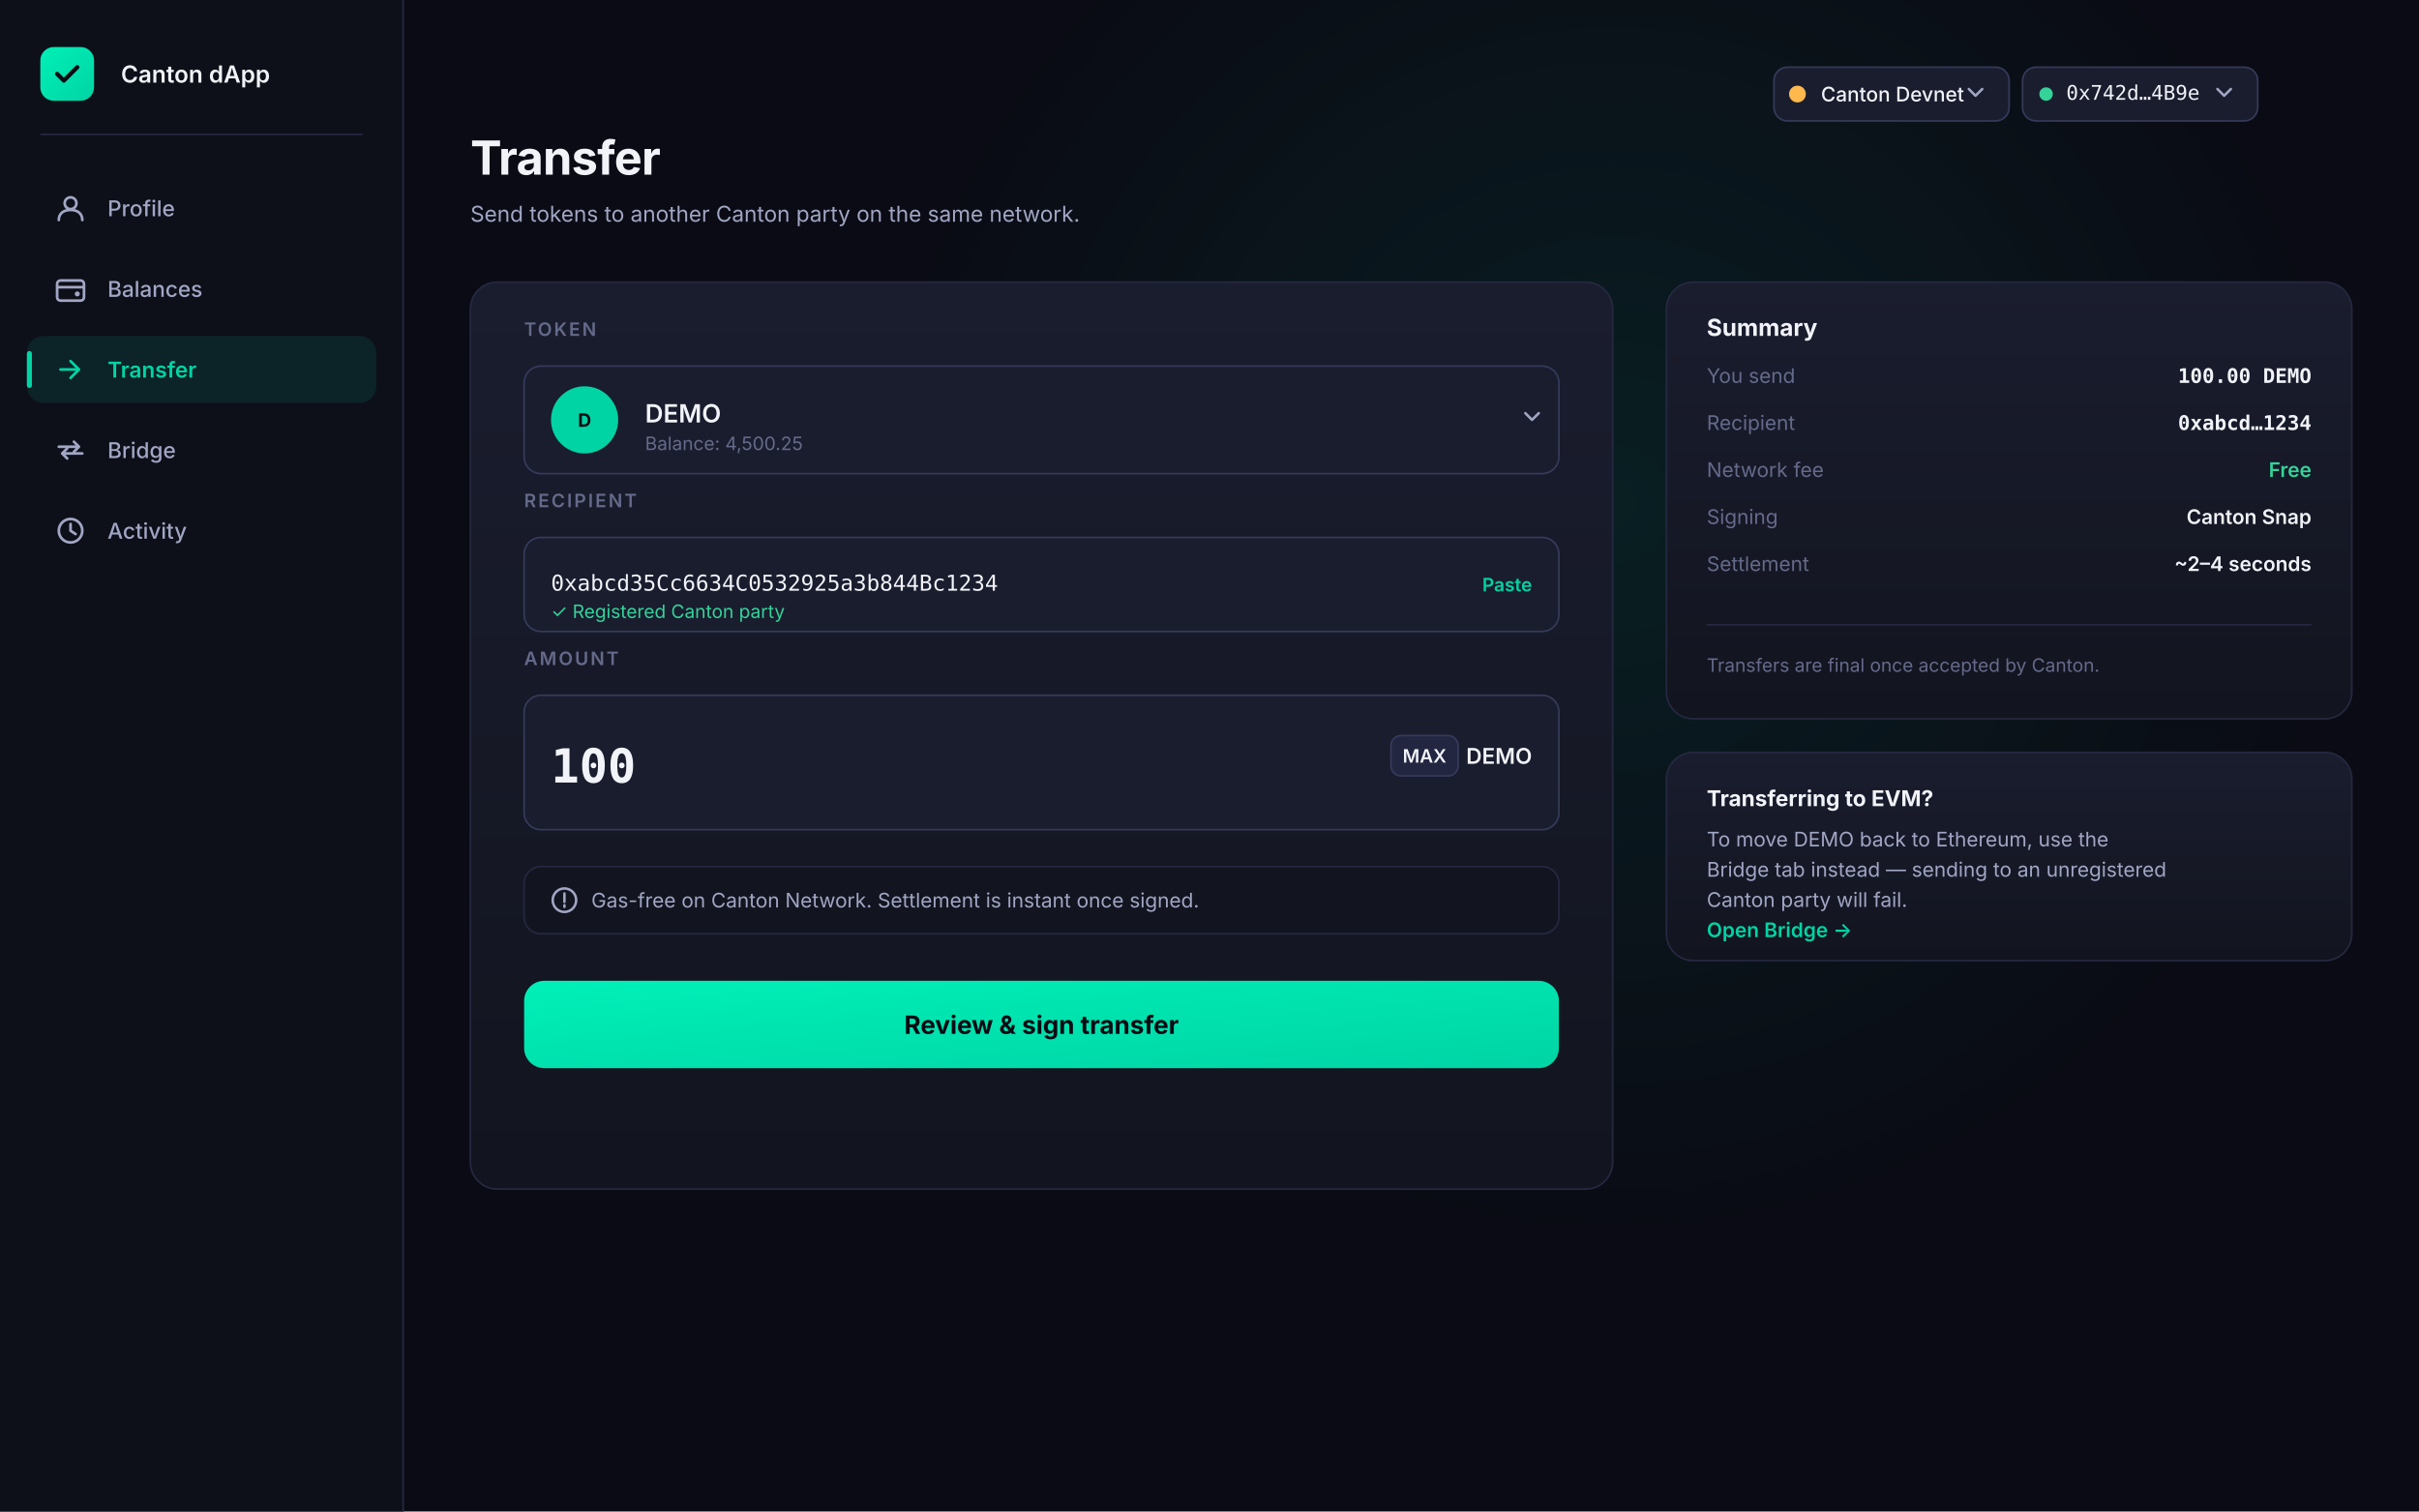
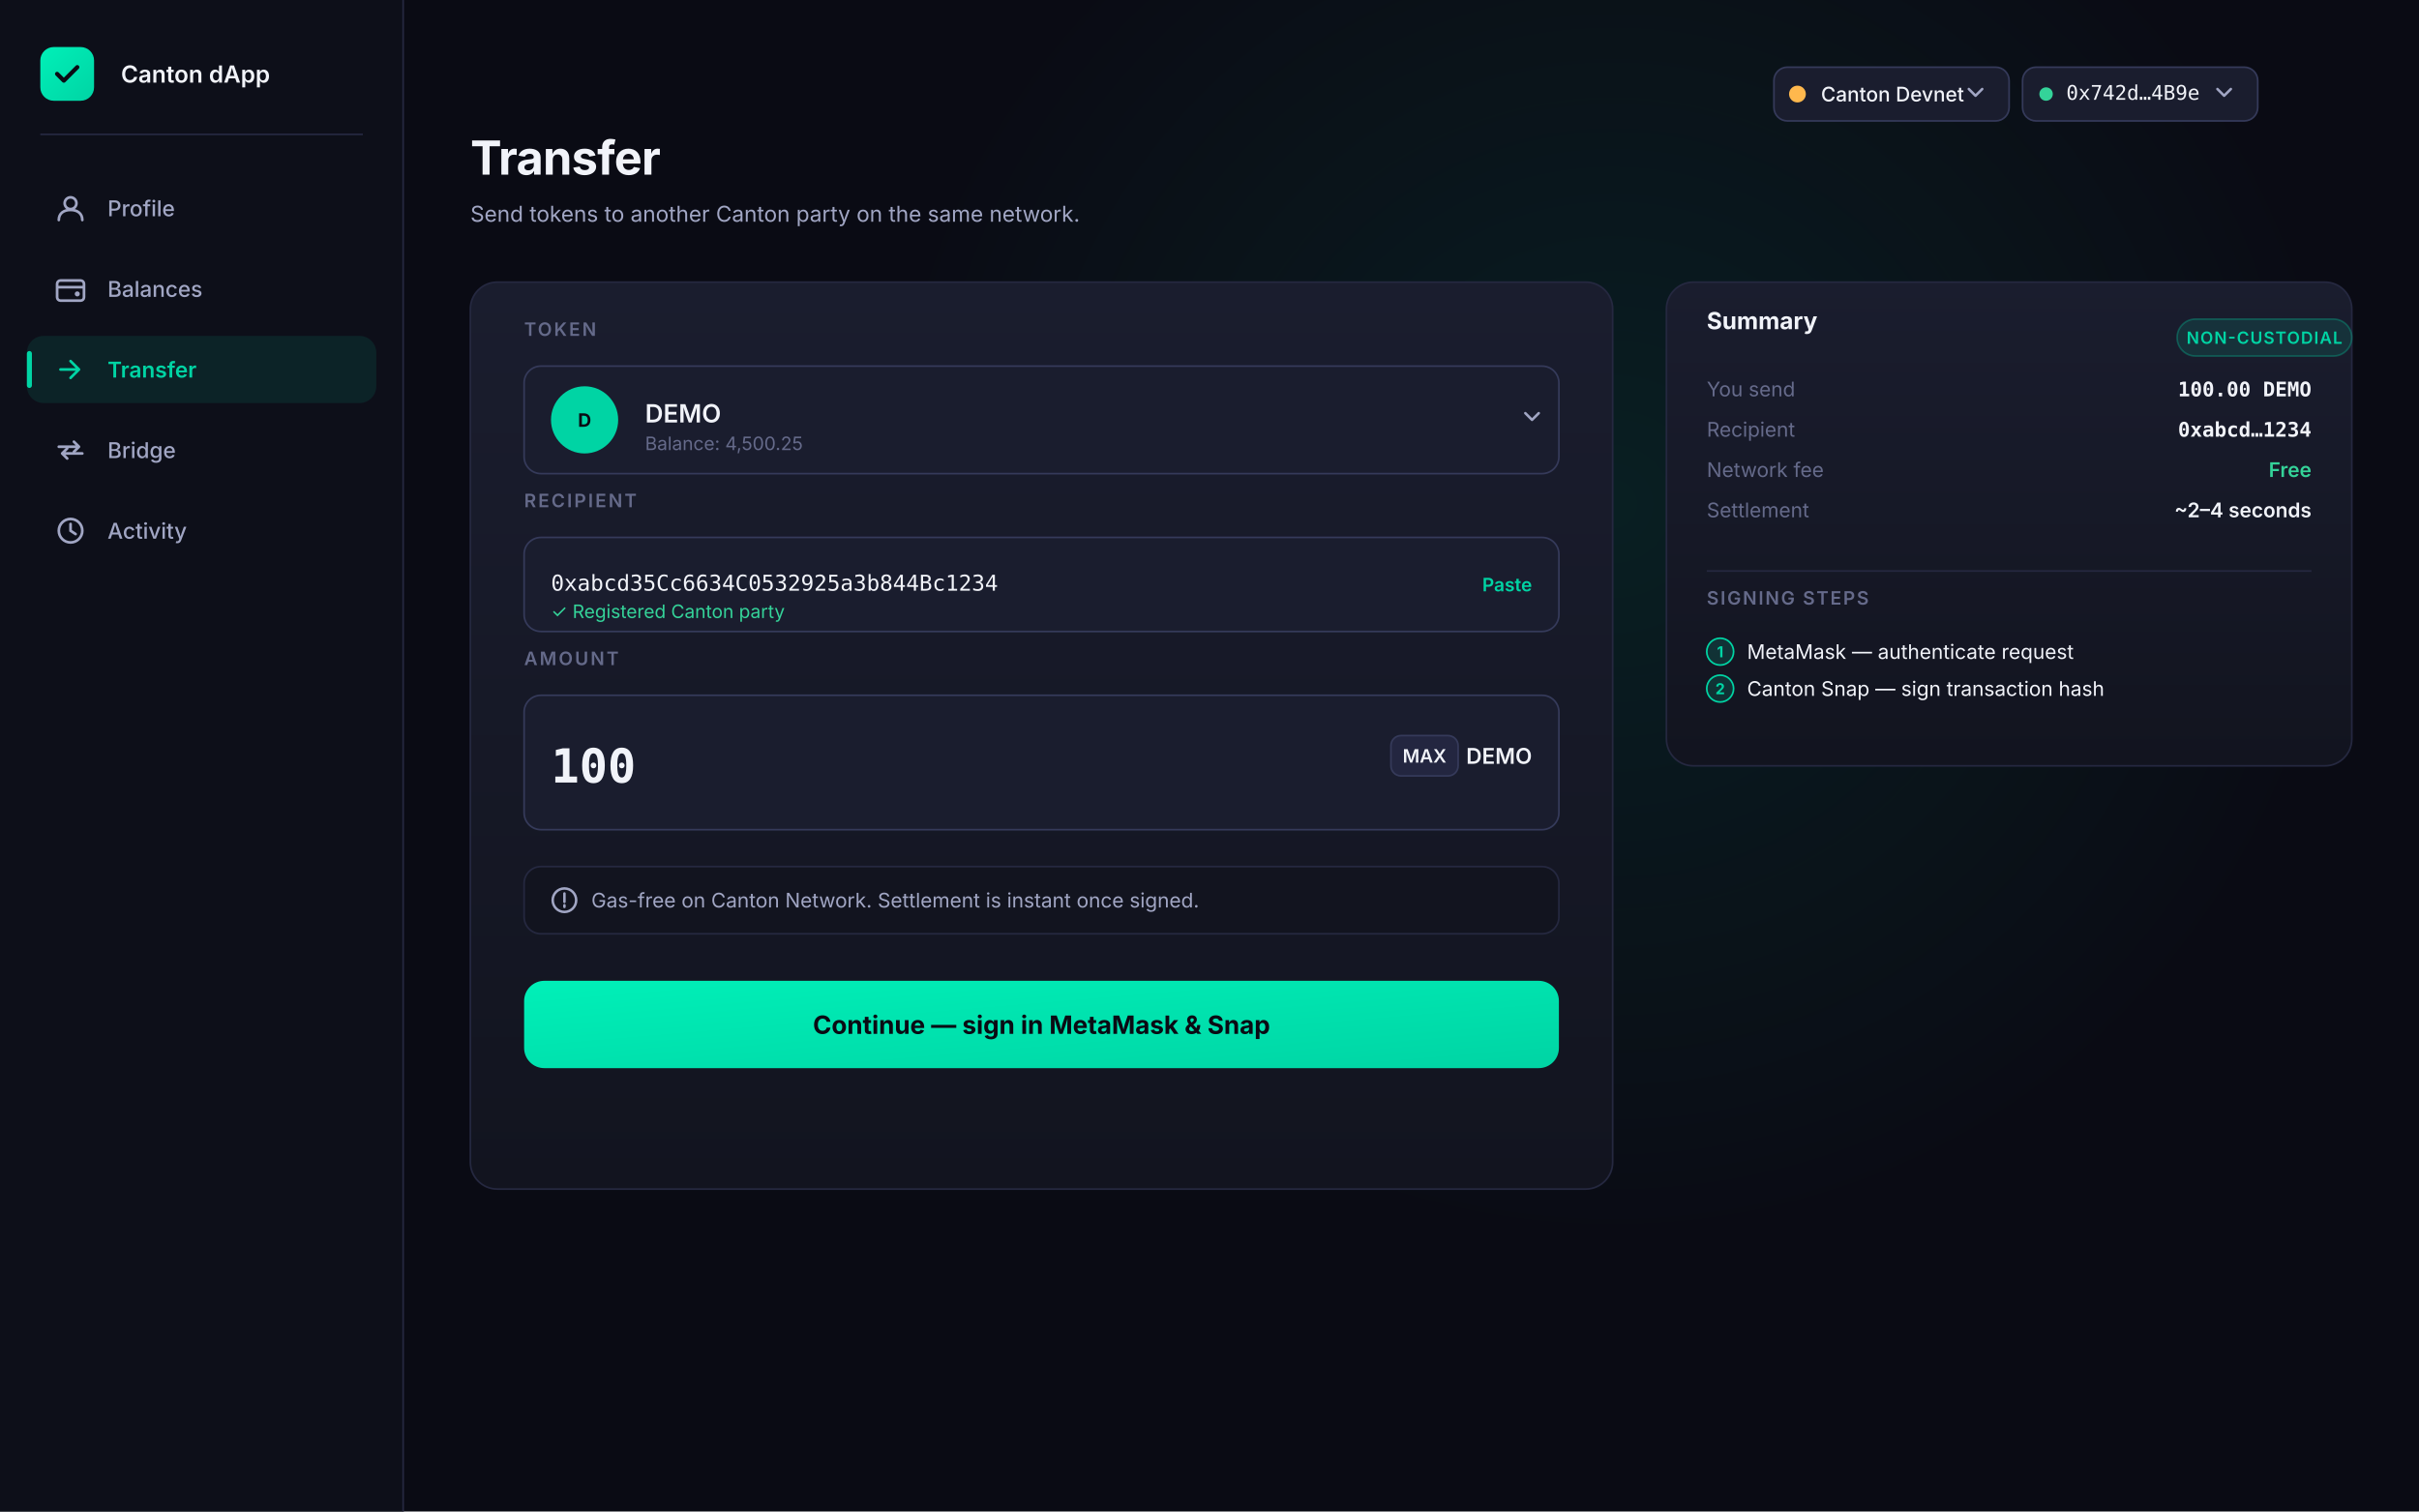
<svg xmlns="http://www.w3.org/2000/svg" width="1440" height="900" viewBox="0 0 1440 900" font-family="Inter, system-ui, sans-serif">
  <defs>
    <radialGradient id="orbBrand" cx="50%" cy="50%" r="50%">
      <stop offset="0%" stop-color="#00d4a4" stop-opacity="0.10" />
      <stop offset="100%" stop-color="#00d4a4" stop-opacity="0" />
    </radialGradient>
    <linearGradient id="cardBg" x1="0" y1="0" x2="0" y2="1">
      <stop offset="0%" stop-color="#1a1d2e" />
      <stop offset="100%" stop-color="#12141f" />
    </linearGradient>
    <linearGradient id="ctaFill" x1="0" y1="0" x2="1" y2="1">
      <stop offset="0%" stop-color="#00f0b8" />
      <stop offset="100%" stop-color="#00d4a4" />
    </linearGradient>
    <symbol id="icoProfile" viewBox="0 0 20 20">
      <circle cx="10" cy="7" r="3.5" stroke="currentColor" stroke-width="1.6" fill="none" />
      <path d="M3 17 C3 13 6 11 10 11 C14 11 17 13 17 17" stroke="currentColor" stroke-width="1.6" stroke-linecap="round" fill="none" />
    </symbol>
    <symbol id="icoBalances" viewBox="0 0 20 20">
      <rect x="2" y="5" width="16" height="12" rx="2" stroke="currentColor" stroke-width="1.6" fill="none" />
      <path d="M2 9 H18" stroke="currentColor" stroke-width="1.6" />
      <circle cx="14" cy="13" r="1.5" fill="currentColor" />
    </symbol>
    <symbol id="icoTransfer" viewBox="0 0 20 20">
      <path d="M4 10 H15 M10 5 L15 10 L10 15" stroke="currentColor" stroke-width="1.6" stroke-linecap="round" stroke-linejoin="round" fill="none" />
    </symbol>
    <symbol id="icoBridge" viewBox="0 0 20 20">
      <path d="M3 8 H15 M12 5 L15 8 L12 11" stroke="currentColor" stroke-width="1.6" stroke-linecap="round" stroke-linejoin="round" fill="none" />
      <path d="M17 12 H5 M8 15 L5 12 L8 9" stroke="currentColor" stroke-width="1.6" stroke-linecap="round" stroke-linejoin="round" fill="none" />
    </symbol>
    <symbol id="icoActivity" viewBox="0 0 20 20">
      <circle cx="10" cy="10" r="7" stroke="currentColor" stroke-width="1.6" fill="none" />
      <path d="M10 6 V10 L13 12" stroke="currentColor" stroke-width="1.6" stroke-linecap="round" fill="none" />
    </symbol>
  </defs>
  <rect width="1440" height="900" fill="#0a0b14" />
  <circle cx="960" cy="300" r="440" fill="url(#orbBrand)" />
  <g>
    <rect width="240" height="900" fill="#0d0f19" />
    <line x1="240" y1="0" x2="240" y2="900" stroke="#252840" />
    <g transform="translate(24, 28)">
      <rect width="32" height="32" rx="8" fill="url(#ctaFill)" />
      <path d="M10 16 L14 20 L22 12" stroke="#0a0b14" stroke-width="2.5" stroke-linecap="round" stroke-linejoin="round" fill="none" />
      <text x="48" y="16" font-size="14" font-weight="600" fill="#f1f3f9" dominant-baseline="middle">Canton dApp</text>
    </g>
    <line x1="24" y1="80" x2="216" y2="80" stroke="#252840" />
    <g font-size="13" font-weight="500" transform="translate(0, 104)">
      <g transform="translate(16, 0)">
        <g transform="translate(16, 10)" color="#a1a6c4">
          <use href="#icoProfile" width="20" height="20" />
        </g>
        <text x="48" y="20" fill="#a1a6c4" dominant-baseline="middle">Profile</text>
      </g>
      <g transform="translate(16, 48)">
        <g transform="translate(16, 10)" color="#a1a6c4">
          <use href="#icoBalances" width="20" height="20" />
        </g>
        <text x="48" y="20" fill="#a1a6c4" dominant-baseline="middle">Balances</text>
      </g>
      <g transform="translate(16, 96)">
        <rect width="208" height="40" rx="10" fill="#00d4a4" fill-opacity="0.1" />
        <rect width="3" height="22" y="9" rx="1.5" fill="#00d4a4" />
        <g transform="translate(16, 10)" color="#00d4a4">
          <use href="#icoTransfer" width="20" height="20" />
        </g>
        <text x="48" y="20" fill="#00d4a4" font-weight="600" dominant-baseline="middle">Transfer</text>
      </g>
      <g transform="translate(16, 144)">
        <g transform="translate(16, 10)" color="#a1a6c4">
          <use href="#icoBridge" width="20" height="20" />
        </g>
        <text x="48" y="20" fill="#a1a6c4" dominant-baseline="middle">Bridge</text>
      </g>
      <g transform="translate(16, 192)">
        <g transform="translate(16, 10)" color="#a1a6c4">
          <use href="#icoActivity" width="20" height="20" />
        </g>
        <text x="48" y="20" fill="#a1a6c4" dominant-baseline="middle">Activity</text>
      </g>
    </g>
  </g>
  <g transform="translate(1056, 40)">
    <rect width="140" height="32" rx="8" fill="#1a1d2e" stroke="#353a5a" />
    <circle cx="14" cy="16" r="5" fill="#ffb84d" />
    <text x="28" y="16" font-size="12" font-weight="500" fill="#f1f3f9" dominant-baseline="middle">Canton Devnet</text>
    <path d="M116 13 L120 17 L124 13" stroke="#a1a6c4" stroke-width="1.5" stroke-linecap="round" stroke-linejoin="round" fill="none" />
  </g>
  <g transform="translate(1204, 40)">
    <rect width="140" height="32" rx="8" fill="#1a1d2e" stroke="#353a5a" />
    <circle cx="14" cy="16" r="4" fill="#34d399" />
    <text x="26" y="16" font-size="12" font-family="JetBrains Mono, monospace" fill="#f1f3f9" dominant-baseline="middle">0x742d…4B9e</text>
    <path d="M116 13 L120 17 L124 13" stroke="#a1a6c4" stroke-width="1.5" stroke-linecap="round" stroke-linejoin="round" fill="none" />
  </g>
  <g transform="translate(280, 104)">
    <text font-size="28" font-weight="700" fill="#f1f3f9" letter-spacing="-0.4">Transfer</text>
    <text y="28" font-size="13" fill="#a1a6c4">Send tokens to another Canton party on the same network.</text>
    <g transform="translate(0, 64)">
      <rect width="680" height="540" rx="16" fill="url(#cardBg)" stroke="#252840" />
      <g transform="translate(32, 32)">
        <text font-size="11" font-weight="600" letter-spacing="1.2" fill="#656a8a">TOKEN</text>
        <g transform="translate(0, 18)">
          <rect width="616" height="64" rx="10" fill="#1a1d2e" stroke="#353a5a" />
          <g transform="translate(16, 12)">
            <circle cx="20" cy="20" r="20" fill="#00d4a4" />
            <text x="20" y="20" font-size="11" font-weight="700" fill="#0a0b14" text-anchor="middle" dominant-baseline="middle">D</text>
          </g>
          <text x="72" y="28" font-size="15" font-weight="600" fill="#f1f3f9" dominant-baseline="middle">DEMO</text>
          <text x="72" y="46" font-size="11" fill="#656a8a" dominant-baseline="middle">Balance: 4,500.25</text>
          <path d="M596 28 L600 32 L604 28" stroke="#a1a6c4" stroke-width="1.5" stroke-linecap="round" stroke-linejoin="round" fill="none" />
        </g>
      </g>
      <g transform="translate(32, 134)">
        <text font-size="11" font-weight="600" letter-spacing="1.2" fill="#656a8a">RECIPIENT</text>
        <g transform="translate(0, 18)">
          <rect width="616" height="56" rx="10" fill="#1a1d2e" stroke="#353a5a" />
          <text x="16" y="28" font-size="13" font-family="JetBrains Mono, monospace" fill="#f1f3f9" dominant-baseline="middle">0xabcd35Cc6634C0532925a3b844Bc1234</text>
          <text x="16" y="44" font-size="11" fill="#34d399" dominant-baseline="middle">✓ Registered Canton party</text>
          <text x="600" y="28" font-size="11" font-weight="600" fill="#00d4a4" text-anchor="end" dominant-baseline="middle">Paste</text>
        </g>
      </g>
      <g transform="translate(32, 228)">
        <text font-size="11" font-weight="600" letter-spacing="1.2" fill="#656a8a">AMOUNT</text>
        <g transform="translate(0, 18)">
          <rect width="616" height="80" rx="10" fill="#1a1d2e" stroke="#353a5a" />
          <text x="16" y="44" font-size="28" font-weight="700" font-family="JetBrains Mono, monospace" fill="#f1f3f9" dominant-baseline="middle">100</text>
          <g transform="translate(516, 24)">
            <rect width="40" height="24" rx="6" fill="#232640" stroke="#353a5a" />
            <text x="20" y="12" font-size="11" font-weight="600" fill="#f1f3f9" text-anchor="middle" dominant-baseline="middle">MAX</text>
          </g>
          <text x="600" y="36" font-size="13" font-weight="600" fill="#f1f3f9" text-anchor="end" dominant-baseline="middle">DEMO</text>
        </g>
      </g>
      <g transform="translate(32, 348)">
        <rect width="616" height="40" rx="10" fill="#12141f" stroke="#252840" />
        <g transform="translate(16, 12)" stroke="#a1a6c4" stroke-width="1.5" fill="none" stroke-linecap="round" stroke-linejoin="round">
          <circle cx="8" cy="8" r="7" />
          <path d="M8 4 V9 M8 11 V12" />
        </g>
        <text x="40" y="20" font-size="12" fill="#a1a6c4" dominant-baseline="middle">Gas-free on Canton Network. Settlement is instant once signed.</text>
      </g>
      <g transform="translate(32, 416)">
        <rect width="616" height="52" rx="12" fill="url(#ctaFill)" />
-         <text x="308" y="26" font-size="15" font-weight="700" fill="#0a0b14" text-anchor="middle" dominant-baseline="middle">Review &amp; sign transfer</text>
+         <text x="308" y="26" font-size="15" font-weight="700" fill="#0a0b14" text-anchor="middle" dominant-baseline="middle">Continue — sign in MetaMask &amp; Snap</text>
      </g>
    </g>
    <g transform="translate(712, 64)">
-       <rect width="408" height="260" rx="16" fill="url(#cardBg)" stroke="#252840" />
-       <text x="24" y="32" font-size="14" font-weight="700" fill="#f1f3f9">Summary</text>
-       <g transform="translate(24, 60)" font-size="12">
+       <rect width="408" height="288" rx="16" fill="url(#cardBg)" stroke="#252840" />
+       <g transform="translate(24, 28)">
+         <text font-size="14" font-weight="700" fill="#f1f3f9">Summary</text>
+         <g transform="translate(280, -6)">
+           <rect width="104" height="22" rx="11" fill="#00d4a4" fill-opacity="0.12" stroke="#00d4a4" stroke-opacity="0.3" />
+           <text x="52" y="11" font-size="10" font-weight="600" letter-spacing="0.6" fill="#00d4a4" text-anchor="middle" dominant-baseline="middle">NON-CUSTODIAL</text>
+         </g>
+       </g>
+       <g transform="translate(24, 68)" font-size="12">
        <g>
          <text fill="#656a8a">You send</text>
          <text x="360" fill="#f1f3f9" font-weight="600" text-anchor="end" font-family="JetBrains Mono, monospace">100.00 DEMO</text>
        </g>
-         <g transform="translate(0, 28)">
+         <g transform="translate(0, 24)">
          <text fill="#656a8a">Recipient</text>
          <text x="360" fill="#f1f3f9" font-weight="600" text-anchor="end" font-family="JetBrains Mono, monospace">0xabcd…1234</text>
        </g>
-         <g transform="translate(0, 56)">
+         <g transform="translate(0, 48)">
          <text fill="#656a8a">Network fee</text>
          <text x="360" fill="#34d399" font-weight="600" text-anchor="end">Free</text>
        </g>
-         <g transform="translate(0, 84)">
-           <text fill="#656a8a">Signing</text>
-           <text x="360" fill="#f1f3f9" font-weight="600" text-anchor="end">Canton Snap</text>
-         </g>
-         <g transform="translate(0, 112)">
+         <g transform="translate(0, 72)">
          <text fill="#656a8a">Settlement</text>
          <text x="360" fill="#f1f3f9" font-weight="600" text-anchor="end">~2–4 seconds</text>
        </g>
      </g>
-       <line x1="24" y1="204" x2="384" y2="204" stroke="#252840" />
-       <text x="24" y="232" font-size="11" fill="#656a8a">
-         <tspan>Transfers are final once accepted by Canton.</tspan>
-       </text>
-     </g>
-     <g transform="translate(712, 344)">
-       <rect width="408" height="124" rx="16" fill="url(#cardBg)" stroke="#252840" />
-       <text x="24" y="32" font-size="13" font-weight="700" fill="#f1f3f9">Transferring to EVM?</text>
-       <text x="24" y="56" font-size="12" fill="#a1a6c4">To move DEMO back to Ethereum, use the</text>
-       <text x="24" y="74" font-size="12" fill="#a1a6c4">Bridge tab instead — sending to an unregistered</text>
-       <text x="24" y="92" font-size="12" fill="#a1a6c4">Canton party will fail.</text>
-       <text x="24" y="110" font-size="12" font-weight="600" fill="#00d4a4">Open Bridge →</text>
+       <line x1="24" y1="172" x2="384" y2="172" stroke="#252840" />
+       <g transform="translate(24, 192)">
+         <text font-size="11" font-weight="600" letter-spacing="1" fill="#656a8a">SIGNING STEPS</text>
+         <g transform="translate(0, 20)">
+           <g>
+             <circle cx="8" cy="8" r="8" fill="#00d4a4" fill-opacity="0.15" stroke="#00d4a4" />
+             <text x="8" y="8" font-size="9" font-weight="700" fill="#00d4a4" text-anchor="middle" dominant-baseline="middle">1</text>
+             <text x="24" y="8" font-size="12" fill="#f1f3f9" dominant-baseline="middle">MetaMask — authenticate request</text>
+           </g>
+           <g transform="translate(0, 22)">
+             <circle cx="8" cy="8" r="8" fill="#00d4a4" fill-opacity="0.15" stroke="#00d4a4" />
+             <text x="8" y="8" font-size="9" font-weight="700" fill="#00d4a4" text-anchor="middle" dominant-baseline="middle">2</text>
+             <text x="24" y="8" font-size="12" fill="#f1f3f9" dominant-baseline="middle">Canton Snap — sign transaction hash</text>
+           </g>
+         </g>
+       </g>
    </g>
  </g>
</svg>
